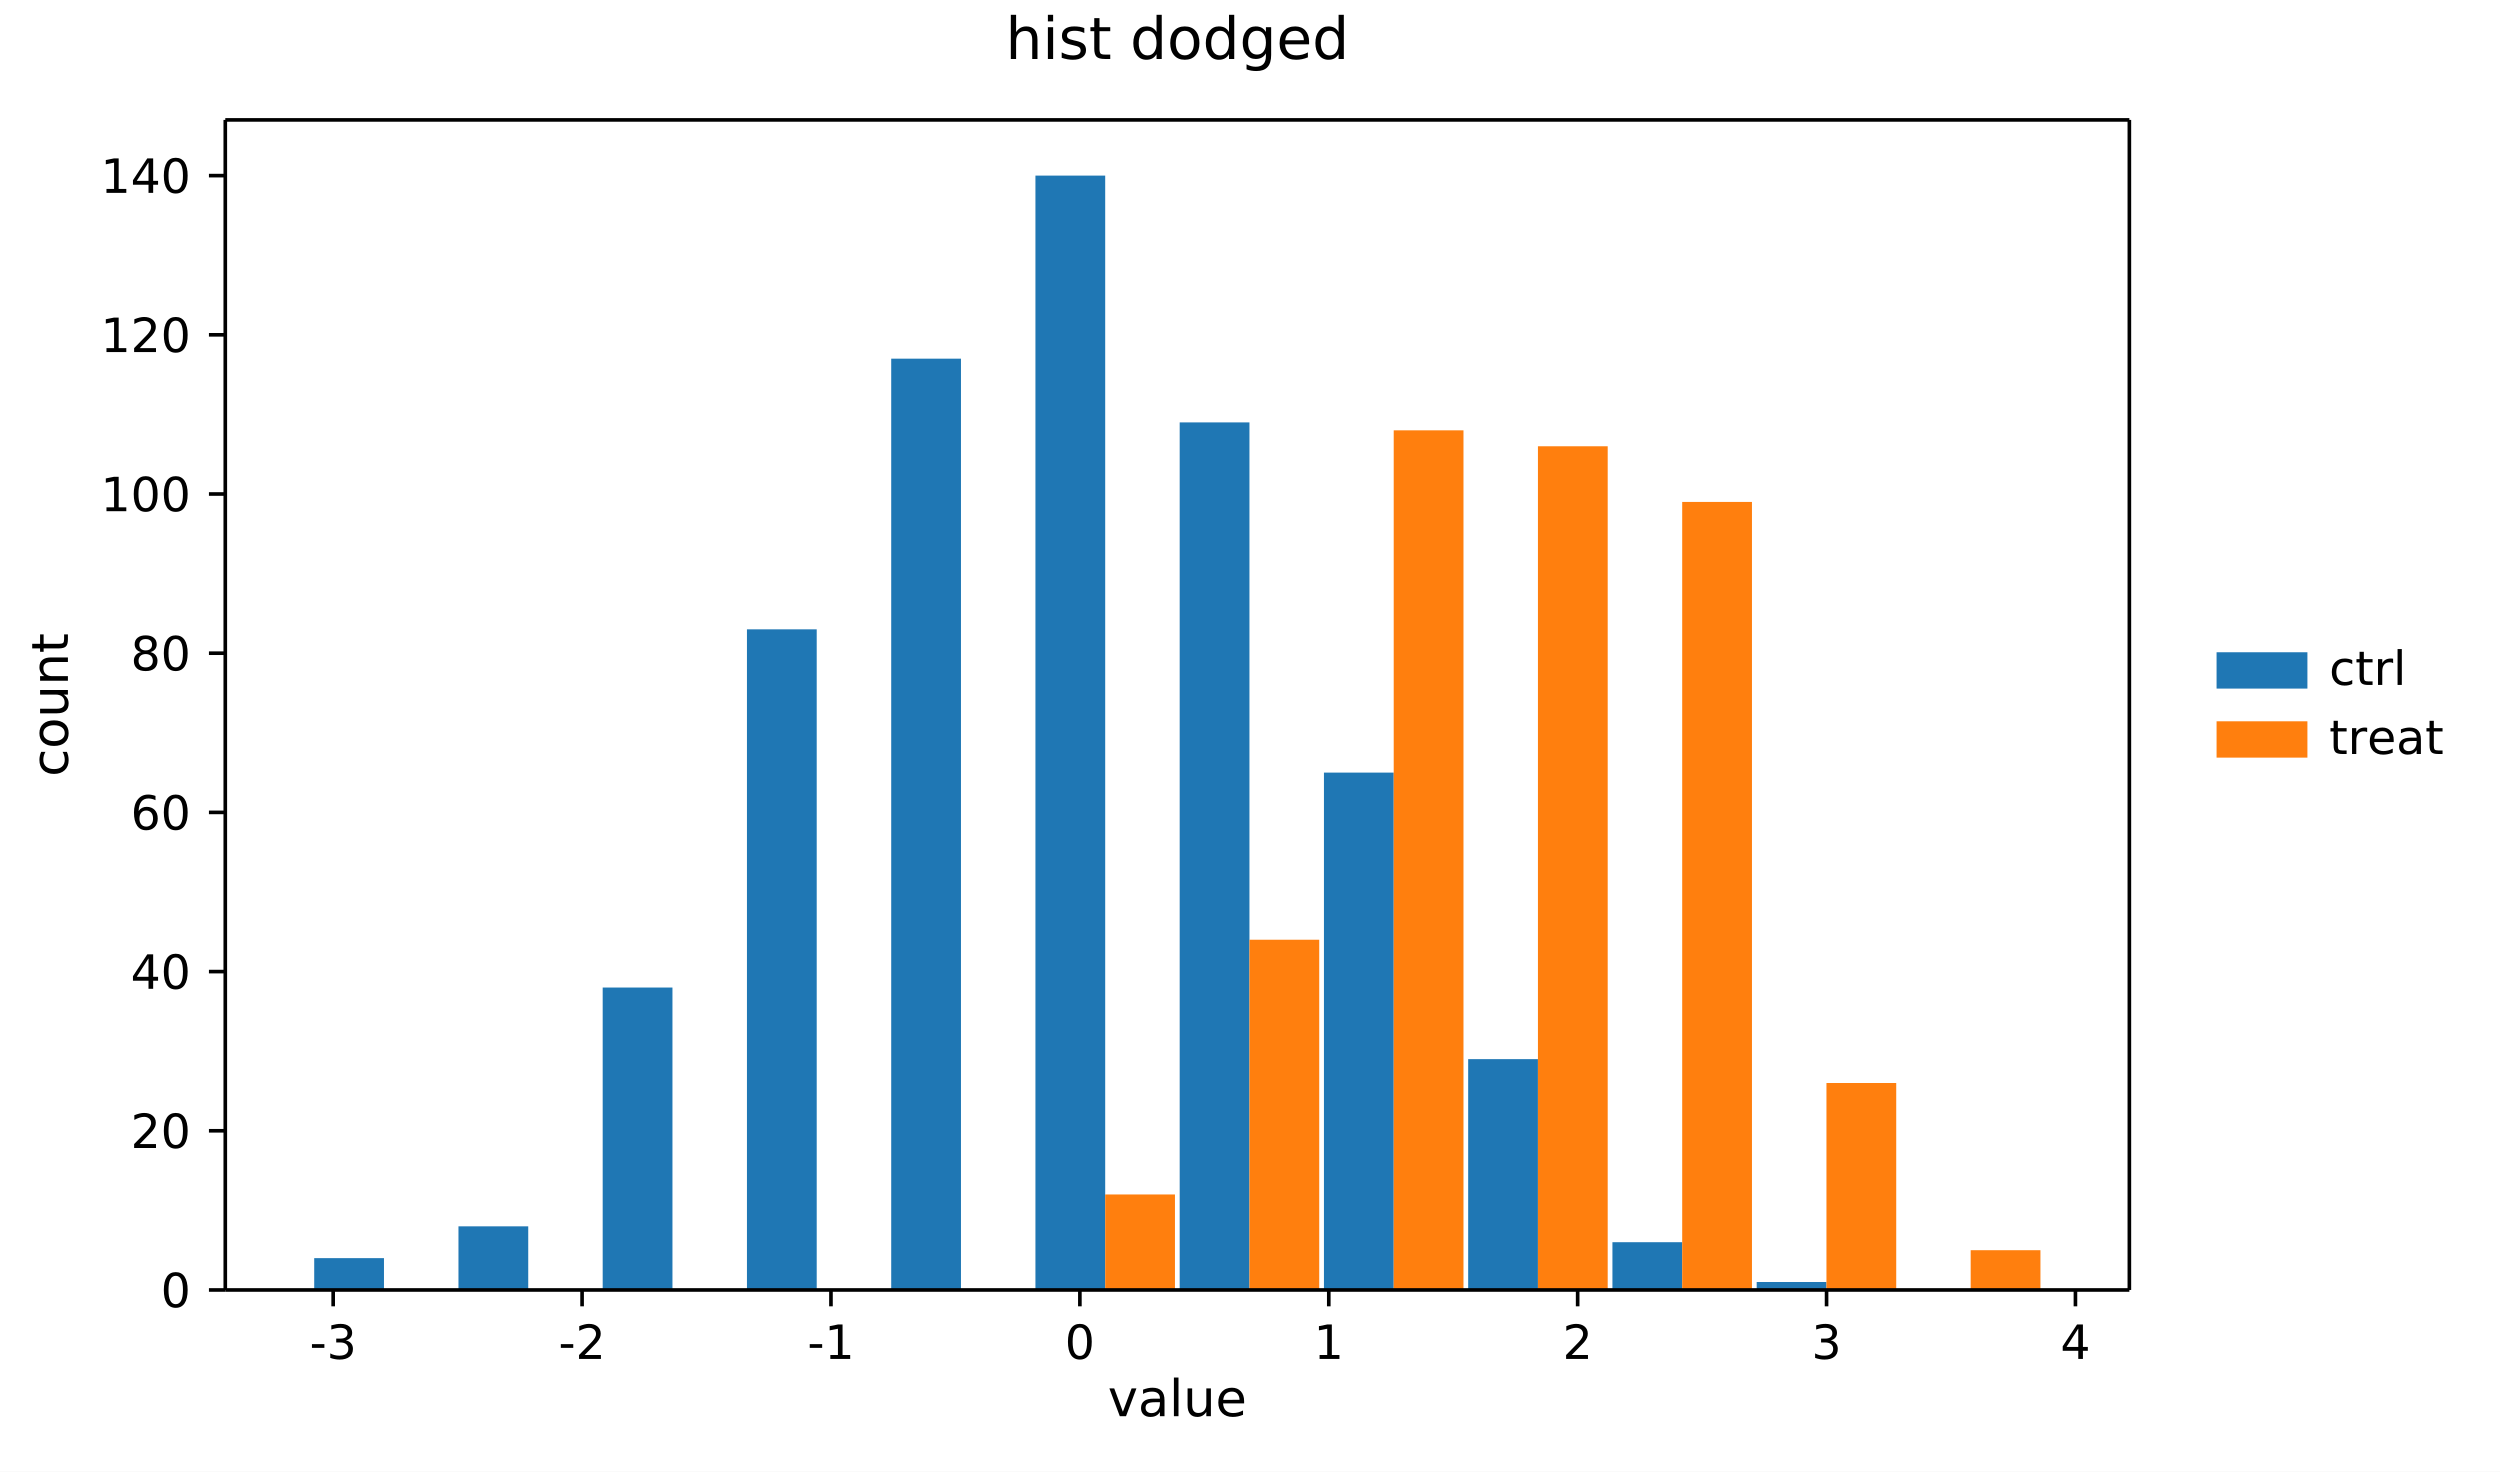
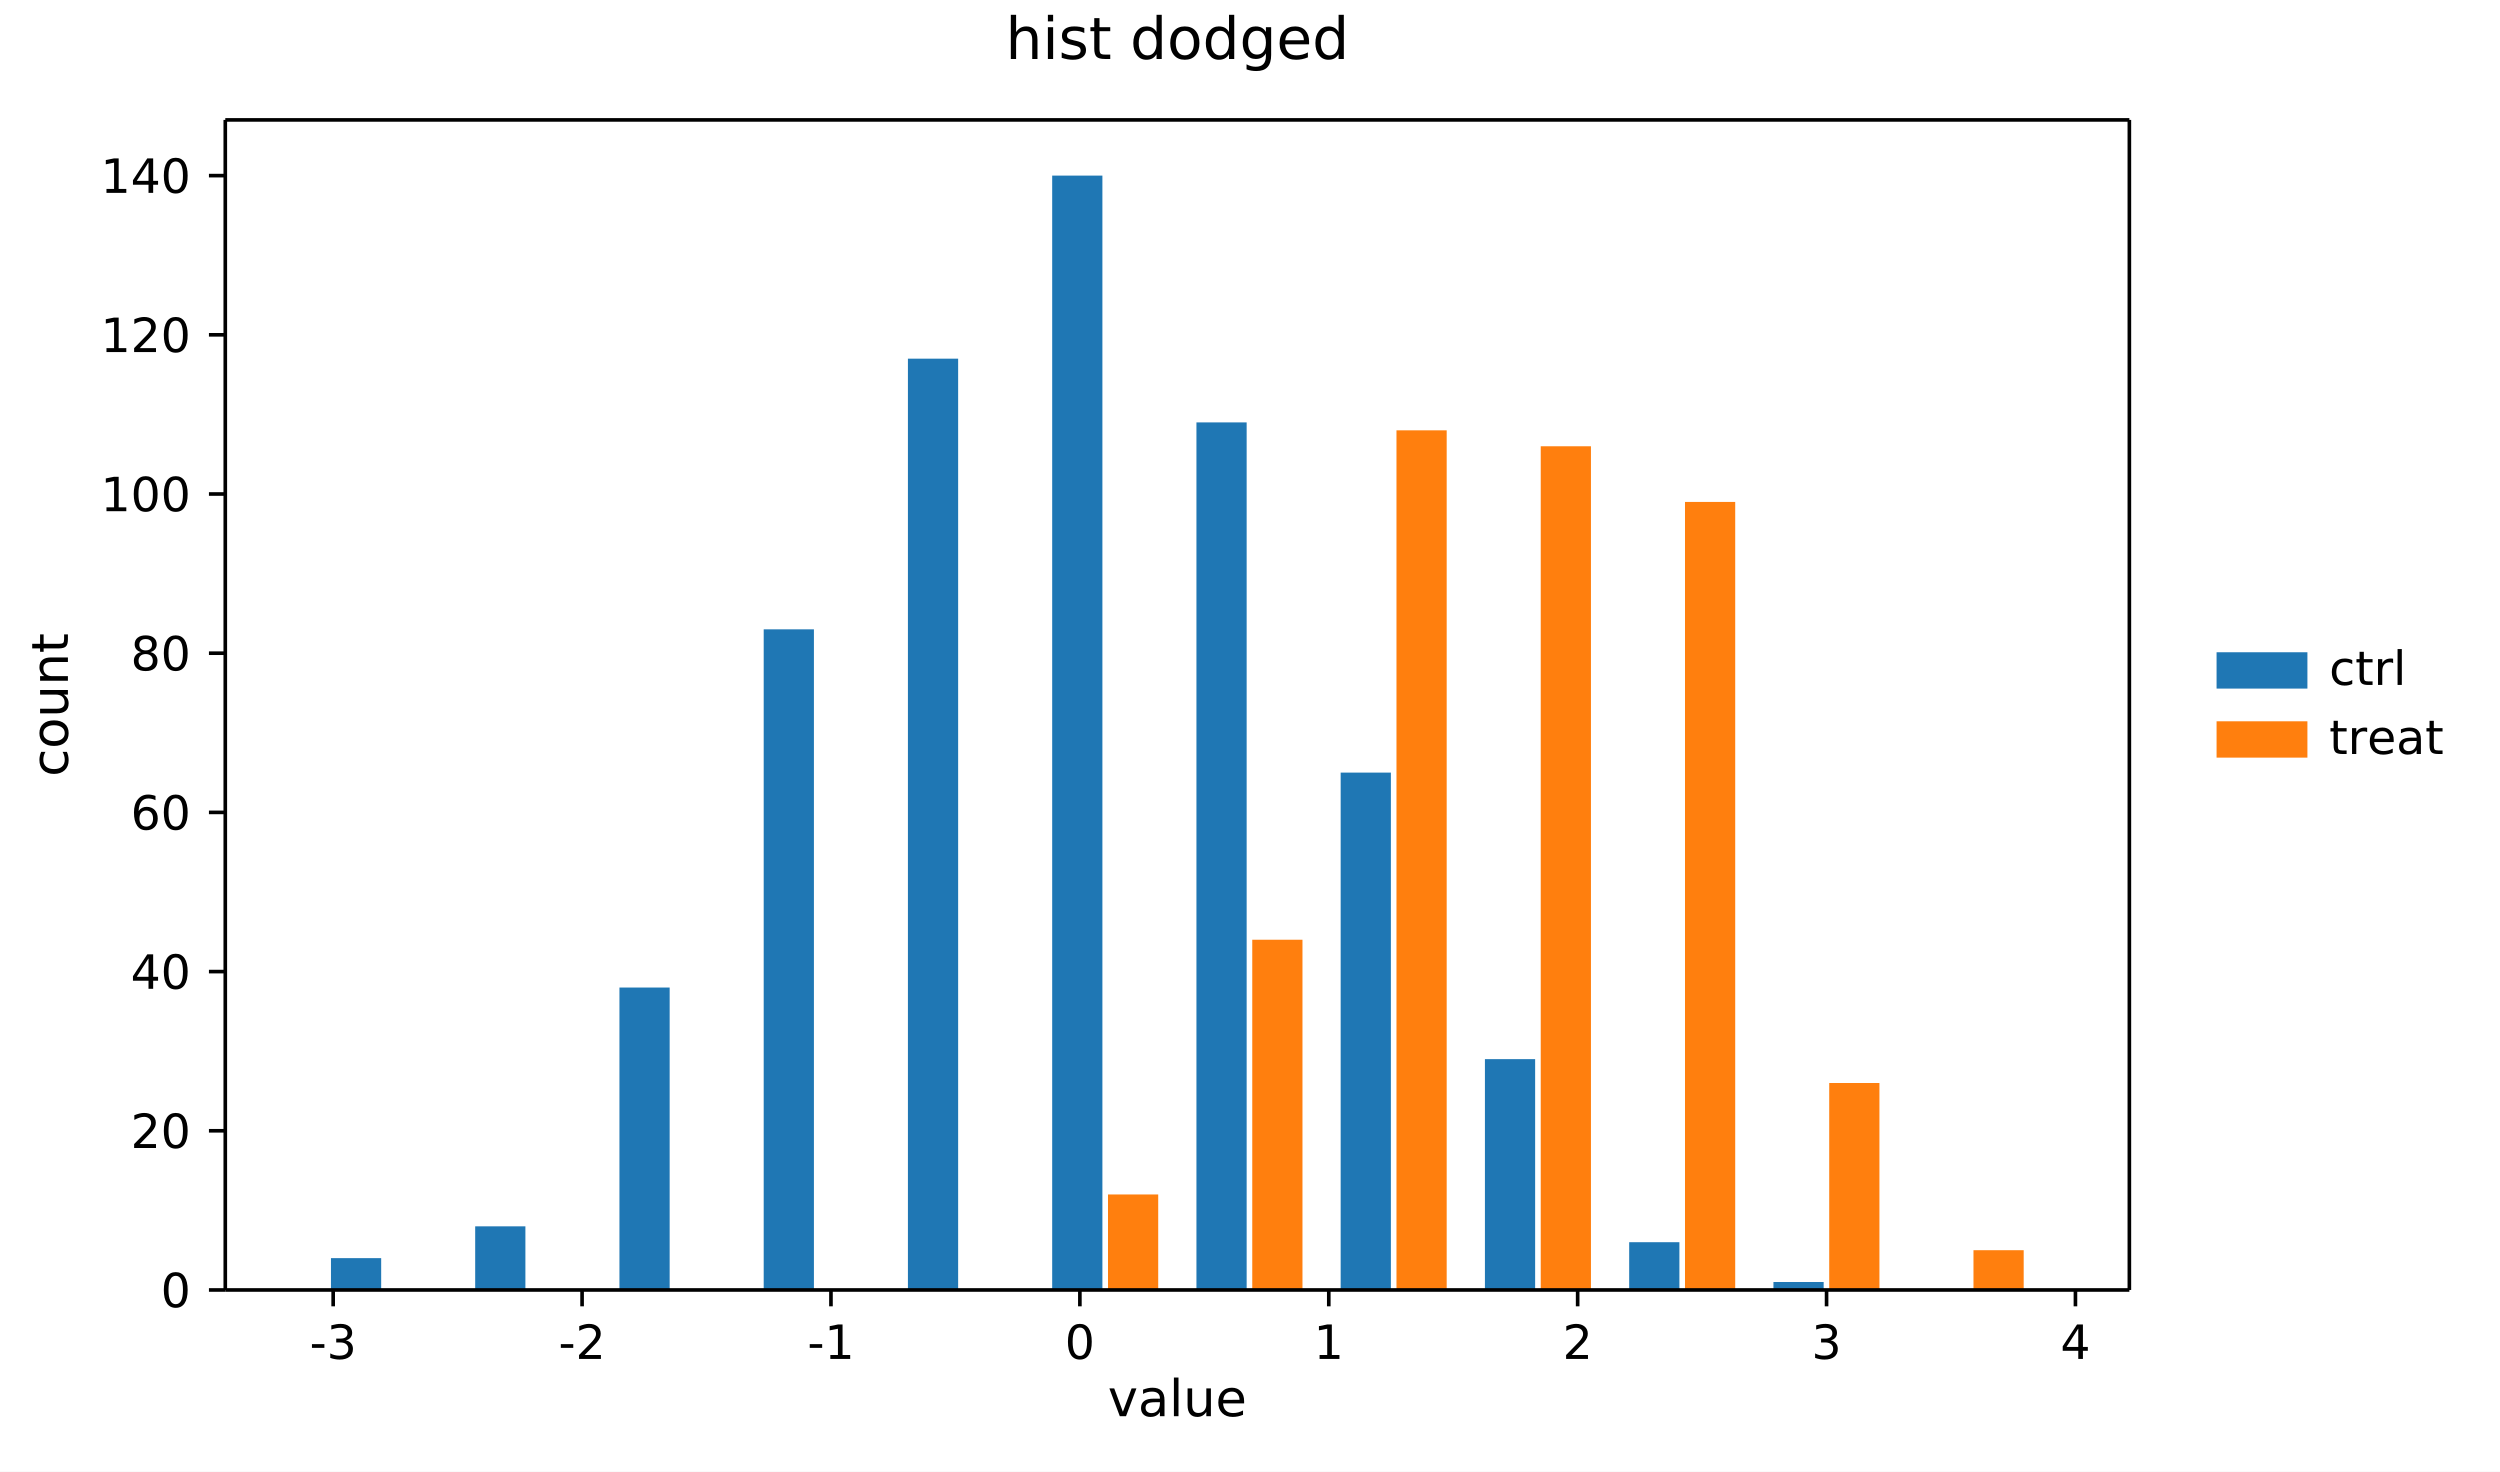
<svg xmlns="http://www.w3.org/2000/svg" width="688" height="405" viewBox="0 0 688 405" font-family="DejaVu Sans, Bitstream Vera Sans, Verdana, Arial, sans-serif" font-size="11" data-plotlet-version="0.6.0" data-plotlet-schema="2" data-plotlet-kind="layout">
  <rect width="688" height="405" fill="#fff" />
  <g transform="translate(4,4)">
    <g transform="translate(58.00,29.00)" data-plotlet-kind="panel" data-plotlet-title="hist dodged" data-plotlet-xlabel="value" data-plotlet-ylabel="count" data-plotlet-xscale="linear" data-plotlet-yscale="linear" data-plotlet-xlim="-3.433497258,4.216606267" data-plotlet-ylim="0,147" data-plotlet-panel-bbox="4,4,680,397" data-plotlet-data-area="58,29,524,322">
      <svg x="0" y="0" width="524" height="322" overflow="hidden">
        <g class="plotlet-artist" data-plotlet-type="hist" data-plotlet-index="0" data-plotlet-color="#1f77b4" data-plotlet-n="1000" data-plotlet-bins="12" data-plotlet-x-min="-3.08576528" data-plotlet-x-max="3.868874289" data-plotlet-count-max="140">
-           <rect x="24.47" y="313.24" width="19.20" height="8.76" fill="#1f77b4" />
-           <rect x="64.17" y="304.48" width="19.20" height="17.52" fill="#1f77b4" />
-           <rect x="103.86" y="238.76" width="19.20" height="83.24" fill="#1f77b4" />
-           <rect x="143.56" y="140.19" width="19.20" height="181.81" fill="#1f77b4" />
-           <rect x="183.26" y="65.71" width="19.20" height="256.29" fill="#1f77b4" />
-           <rect x="222.95" y="15.33" width="19.20" height="306.67" fill="#1f77b4" />
-           <rect x="262.65" y="83.24" width="19.20" height="238.76" fill="#1f77b4" />
-           <rect x="302.35" y="179.62" width="19.20" height="142.38" fill="#1f77b4" />
-           <rect x="342.04" y="258.48" width="19.20" height="63.52" fill="#1f77b4" />
-           <rect x="381.74" y="308.86" width="19.20" height="13.14" fill="#1f77b4" />
-           <rect x="421.44" y="319.81" width="19.20" height="2.19" fill="#1f77b4" />
-           <rect x="461.13" y="322.00" width="19.20" height="0.00" fill="#1f77b4" />
-           <rect x="43.67" y="322.00" width="19.20" height="0.00" fill="#ff7f0e" />
-           <rect x="83.36" y="322.00" width="19.20" height="0.00" fill="#ff7f0e" />
-           <rect x="123.06" y="322.00" width="19.20" height="0.00" fill="#ff7f0e" />
-           <rect x="162.76" y="322.00" width="19.20" height="0.00" fill="#ff7f0e" />
-           <rect x="202.45" y="322.00" width="19.20" height="0.00" fill="#ff7f0e" />
-           <rect x="242.15" y="295.71" width="19.20" height="26.29" fill="#ff7f0e" />
-           <rect x="281.85" y="225.62" width="19.20" height="96.38" fill="#ff7f0e" />
-           <rect x="321.55" y="85.43" width="19.20" height="236.57" fill="#ff7f0e" />
-           <rect x="361.24" y="89.81" width="19.20" height="232.19" fill="#ff7f0e" />
-           <rect x="400.94" y="105.14" width="19.20" height="216.86" fill="#ff7f0e" />
-           <rect x="440.64" y="265.05" width="19.20" height="56.95" fill="#ff7f0e" />
-           <rect x="480.33" y="311.05" width="19.20" height="10.95" fill="#ff7f0e" />
+           <rect x="29.08" y="313.24" width="13.82" height="8.76" fill="#1f77b4" />
+           <rect x="68.77" y="304.48" width="13.82" height="17.52" fill="#1f77b4" />
+           <rect x="108.47" y="238.76" width="13.82" height="83.24" fill="#1f77b4" />
+           <rect x="148.17" y="140.19" width="13.82" height="181.81" fill="#1f77b4" />
+           <rect x="187.86" y="65.71" width="13.82" height="256.29" fill="#1f77b4" />
+           <rect x="227.56" y="15.33" width="13.82" height="306.67" fill="#1f77b4" />
+           <rect x="267.26" y="83.24" width="13.82" height="238.76" fill="#1f77b4" />
+           <rect x="306.95" y="179.62" width="13.82" height="142.38" fill="#1f77b4" />
+           <rect x="346.65" y="258.48" width="13.82" height="63.52" fill="#1f77b4" />
+           <rect x="386.35" y="308.86" width="13.82" height="13.14" fill="#1f77b4" />
+           <rect x="426.05" y="319.81" width="13.82" height="2.19" fill="#1f77b4" />
+           <rect x="465.74" y="322.00" width="13.82" height="0.00" fill="#1f77b4" />
+           <rect x="44.43" y="322.00" width="13.82" height="0.00" fill="#ff7f0e" />
+           <rect x="84.13" y="322.00" width="13.82" height="0.00" fill="#ff7f0e" />
+           <rect x="123.83" y="322.00" width="13.82" height="0.00" fill="#ff7f0e" />
+           <rect x="163.53" y="322.00" width="13.82" height="0.00" fill="#ff7f0e" />
+           <rect x="203.22" y="322.00" width="13.82" height="0.00" fill="#ff7f0e" />
+           <rect x="242.92" y="295.71" width="13.82" height="26.29" fill="#ff7f0e" />
+           <rect x="282.62" y="225.62" width="13.82" height="96.38" fill="#ff7f0e" />
+           <rect x="322.31" y="85.43" width="13.82" height="236.57" fill="#ff7f0e" />
+           <rect x="362.01" y="89.81" width="13.82" height="232.19" fill="#ff7f0e" />
+           <rect x="401.71" y="105.14" width="13.82" height="216.86" fill="#ff7f0e" />
+           <rect x="441.40" y="265.05" width="13.82" height="56.95" fill="#ff7f0e" />
+           <rect x="481.10" y="311.05" width="13.82" height="10.95" fill="#ff7f0e" />
        </g>
      </svg>
      <line x1="0.00" x2="524.00" y1="0.00" y2="0.00" stroke="#000000" stroke-width="1.00" />
      <line x1="0.00" x2="524.00" y1="322.00" y2="322.00" stroke="#000000" stroke-width="1.00" />
      <line x1="0.00" x2="0.00" y1="0.00" y2="322.00" stroke="#000000" stroke-width="1.00" />
      <line x1="524.00" x2="524.00" y1="0.00" y2="322.00" stroke="#000000" stroke-width="1.00" />
      <line x1="29.69" x2="29.69" y1="322.00" y2="326.50" stroke="#000000" stroke-width="1.00" />
      <path d="M23.85 336.90H27.27V337.94H23.85ZM33.18 335.87Q34.10 336.06 34.62 336.69Q35.13 337.31 35.13 338.22Q35.13 339.62 34.17 340.39Q33.20 341.16 31.43 341.16Q30.83 341.16 30.20 341.04Q29.57 340.93 28.89 340.69V339.45Q29.43 339.76 30.06 339.92Q30.70 340.08 31.39 340.08Q32.59 340.08 33.23 339.61Q33.86 339.13 33.86 338.22Q33.86 337.38 33.27 336.91Q32.68 336.44 31.64 336.44H30.53V335.38H31.69Q32.63 335.38 33.13 335.01Q33.63 334.63 33.63 333.92Q33.63 333.19 33.12 332.80Q32.60 332.41 31.64 332.41Q31.11 332.41 30.51 332.52Q29.90 332.64 29.18 332.88V331.73Q29.91 331.53 30.55 331.43Q31.18 331.33 31.75 331.33Q33.21 331.33 34.06 331.99Q34.91 332.66 34.91 333.79Q34.91 334.57 34.46 335.11Q34.01 335.66 33.18 335.87Z" fill="#000" />
      <line x1="98.19" x2="98.19" y1="322.00" y2="326.50" stroke="#000000" stroke-width="1.00" />
      <path d="M92.34 336.90H95.76V337.94H92.34ZM98.89 339.90H103.37V340.98H97.35V339.90Q98.08 339.14 99.34 337.87Q100.60 336.60 100.92 336.23Q101.54 335.54 101.78 335.06Q102.03 334.58 102.03 334.12Q102.03 333.36 101.50 332.88Q100.97 332.41 100.12 332.41Q99.52 332.41 98.85 332.62Q98.18 332.83 97.41 333.25V331.96Q98.19 331.65 98.86 331.49Q99.53 331.33 100.09 331.33Q101.57 331.33 102.44 332.06Q103.32 332.80 103.32 334.03Q103.32 334.62 103.10 335.14Q102.88 335.66 102.30 336.38Q102.14 336.56 101.29 337.44Q100.44 338.32 98.89 339.90Z" fill="#000" />
      <line x1="166.68" x2="166.68" y1="322.00" y2="326.50" stroke="#000000" stroke-width="1.00" />
      <path d="M160.84 336.90H164.26V337.94H160.84ZM166.51 339.90H168.60V332.67L166.32 333.12V331.96L168.59 331.50H169.87V339.90H171.97V340.98H166.51Z" fill="#000" />
      <line x1="235.18" x2="235.18" y1="322.00" y2="326.50" stroke="#000000" stroke-width="1.00" />
      <path d="M235.18 332.34Q234.19 332.34 233.69 333.32Q233.19 334.29 233.19 336.25Q233.19 338.20 233.69 339.17Q234.19 340.15 235.18 340.15Q236.17 340.15 236.67 339.17Q237.17 338.20 237.17 336.25Q237.17 334.29 236.67 333.32Q236.17 332.34 235.18 332.34ZM235.18 331.33Q236.77 331.33 237.61 332.59Q238.45 333.85 238.45 336.25Q238.45 338.64 237.61 339.90Q236.77 341.16 235.18 341.16Q233.58 341.16 232.74 339.90Q231.90 338.64 231.90 336.25Q231.90 333.85 232.74 332.59Q233.58 331.33 235.18 331.33Z" fill="#000" />
      <line x1="303.68" x2="303.68" y1="322.00" y2="326.50" stroke="#000000" stroke-width="1.00" />
      <path d="M301.15 339.90H303.25V332.67L300.97 333.12V331.96L303.23 331.50H304.52V339.90H306.61V340.98H301.15Z" fill="#000" />
      <line x1="372.17" x2="372.17" y1="322.00" y2="326.50" stroke="#000000" stroke-width="1.00" />
      <path d="M370.53 339.90H375.01V340.98H368.99V339.90Q369.72 339.14 370.98 337.87Q372.24 336.60 372.56 336.23Q373.18 335.54 373.42 335.06Q373.67 334.58 373.67 334.12Q373.67 333.36 373.14 332.88Q372.61 332.41 371.76 332.41Q371.15 332.41 370.48 332.62Q369.81 332.83 369.05 333.25V331.96Q369.83 331.65 370.50 331.49Q371.17 331.33 371.73 331.33Q373.20 331.33 374.08 332.06Q374.96 332.80 374.96 334.03Q374.96 334.62 374.74 335.14Q374.52 335.66 373.94 336.38Q373.78 336.56 372.93 337.44Q372.08 338.32 370.53 339.90Z" fill="#000" />
      <line x1="440.67" x2="440.67" y1="322.00" y2="326.50" stroke="#000000" stroke-width="1.00" />
      <path d="M441.81 335.87Q442.73 336.06 443.24 336.69Q443.76 337.31 443.76 338.22Q443.76 339.62 442.80 340.39Q441.83 341.16 440.06 341.16Q439.46 341.16 438.83 341.04Q438.20 340.93 437.52 340.69V339.45Q438.06 339.76 438.69 339.92Q439.33 340.08 440.02 340.08Q441.22 340.08 441.85 339.61Q442.49 339.13 442.49 338.22Q442.49 337.38 441.90 336.91Q441.31 336.44 440.26 336.44H439.16V335.38H440.32Q441.26 335.38 441.76 335.01Q442.26 334.63 442.26 333.92Q442.26 333.19 441.75 332.80Q441.23 332.41 440.26 332.41Q439.74 332.41 439.13 332.52Q438.53 332.64 437.81 332.88V331.73Q438.54 331.53 439.18 331.43Q439.81 331.33 440.38 331.33Q441.84 331.33 442.69 331.99Q443.54 332.66 443.54 333.79Q443.54 334.57 443.09 335.11Q442.64 335.66 441.81 335.87Z" fill="#000" />
      <line x1="509.16" x2="509.16" y1="322.00" y2="326.50" stroke="#000000" stroke-width="1.00" />
      <path d="M509.94 332.62 506.70 337.68H509.94ZM509.60 331.50H511.22V337.68H512.57V338.74H511.22V340.98H509.94V338.74H505.66V337.50Z" fill="#000" />
      <line x1="0.00" x2="-4.50" y1="322.00" y2="322.00" stroke="#000000" stroke-width="1.00" />
      <path d="M-13.64 318.11Q-14.63 318.11 -15.13 319.08Q-15.63 320.05 -15.63 322.01Q-15.63 323.96 -15.13 324.93Q-14.63 325.91 -13.64 325.91Q-12.64 325.91 -12.14 324.93Q-11.65 323.96 -11.65 322.01Q-11.65 320.05 -12.14 319.08Q-12.64 318.11 -13.64 318.11ZM-13.64 317.09Q-12.05 317.09 -11.20 318.35Q-10.36 319.61 -10.36 322.01Q-10.36 324.40 -11.20 325.66Q-12.05 326.92 -13.64 326.92Q-15.23 326.92 -16.07 325.66Q-16.91 324.40 -16.91 322.01Q-16.91 319.61 -16.07 318.35Q-15.23 317.09 -13.64 317.09Z" fill="#000" />
      <line x1="0.00" x2="-4.50" y1="278.19" y2="278.19" stroke="#000000" stroke-width="1.00" />
      <path d="M-23.55 281.85H-19.07V282.93H-25.09V281.85Q-24.36 281.09 -23.10 279.82Q-21.84 278.55 -21.52 278.18Q-20.90 277.49 -20.66 277.01Q-20.41 276.53 -20.41 276.07Q-20.41 275.31 -20.94 274.84Q-21.47 274.36 -22.32 274.36Q-22.93 274.36 -23.59 274.57Q-24.26 274.78 -25.03 275.20V273.91Q-24.25 273.60 -23.58 273.44Q-22.91 273.28 -22.35 273.28Q-20.88 273.28 -20.00 274.02Q-19.12 274.75 -19.12 275.98Q-19.12 276.57 -19.34 277.09Q-19.56 277.62 -20.14 278.33Q-20.30 278.51 -21.15 279.39Q-22.00 280.27 -23.55 281.85ZM-13.64 274.30Q-14.63 274.30 -15.13 275.27Q-15.63 276.24 -15.63 278.20Q-15.63 280.15 -15.13 281.12Q-14.63 282.10 -13.64 282.10Q-12.64 282.10 -12.14 281.12Q-11.65 280.15 -11.65 278.20Q-11.65 276.24 -12.14 275.27Q-12.64 274.30 -13.64 274.30ZM-13.64 273.28Q-12.05 273.28 -11.20 274.54Q-10.36 275.80 -10.36 278.20Q-10.36 280.59 -11.20 281.85Q-12.05 283.11 -13.64 283.11Q-15.23 283.11 -16.07 281.85Q-16.91 280.59 -16.91 278.20Q-16.91 275.80 -16.07 274.54Q-15.23 273.28 -13.64 273.28Z" fill="#000" />
      <line x1="0.00" x2="-4.50" y1="234.38" y2="234.38" stroke="#000000" stroke-width="1.00" />
      <path d="M-21.13 230.76 -24.37 235.82H-21.13ZM-21.47 229.64H-19.85V235.82H-18.50V236.89H-19.85V239.12H-21.13V236.89H-25.41V235.65ZM-13.64 230.49Q-14.63 230.49 -15.13 231.46Q-15.63 232.44 -15.63 234.39Q-15.63 236.34 -15.13 237.31Q-14.63 238.29 -13.64 238.29Q-12.64 238.29 -12.14 237.31Q-11.65 236.34 -11.65 234.39Q-11.65 232.44 -12.14 231.46Q-12.64 230.49 -13.64 230.49ZM-13.64 229.47Q-12.05 229.47 -11.20 230.73Q-10.36 231.99 -10.36 234.39Q-10.36 236.78 -11.20 238.04Q-12.05 239.30 -13.64 239.30Q-15.23 239.30 -16.07 238.04Q-16.91 236.78 -16.91 234.39Q-16.91 231.99 -16.07 230.73Q-15.23 229.47 -13.64 229.47Z" fill="#000" />
      <line x1="0.00" x2="-4.50" y1="190.57" y2="190.57" stroke="#000000" stroke-width="1.00" />
      <path d="M-21.75 190.06Q-22.61 190.06 -23.12 190.65Q-23.62 191.24 -23.62 192.27Q-23.62 193.29 -23.12 193.88Q-22.61 194.48 -21.75 194.48Q-20.89 194.48 -20.38 193.88Q-19.88 193.29 -19.88 192.27Q-19.88 191.24 -20.38 190.65Q-20.89 190.06 -21.75 190.06ZM-19.21 186.04V187.21Q-19.69 186.98 -20.18 186.86Q-20.67 186.74 -21.15 186.74Q-22.42 186.74 -23.09 187.60Q-23.76 188.45 -23.86 190.19Q-23.48 189.64 -22.92 189.34Q-22.35 189.04 -21.67 189.04Q-20.25 189.04 -19.42 189.91Q-18.59 190.78 -18.59 192.27Q-18.59 193.73 -19.45 194.61Q-20.32 195.49 -21.75 195.49Q-23.40 195.49 -24.26 194.23Q-25.13 192.97 -25.13 190.58Q-25.13 188.33 -24.07 187.00Q-23.00 185.66 -21.21 185.66Q-20.72 185.66 -20.23 185.76Q-19.74 185.85 -19.21 186.04ZM-13.64 186.68Q-14.63 186.68 -15.13 187.65Q-15.63 188.63 -15.63 190.58Q-15.63 192.53 -15.13 193.50Q-14.63 194.48 -13.64 194.48Q-12.64 194.48 -12.14 193.50Q-11.65 192.53 -11.65 190.58Q-11.65 188.63 -12.14 187.65Q-12.64 186.68 -13.64 186.68ZM-13.64 185.66Q-12.05 185.66 -11.20 186.92Q-10.36 188.18 -10.36 190.58Q-10.36 192.97 -11.20 194.23Q-12.05 195.49 -13.64 195.49Q-15.23 195.49 -16.07 194.23Q-16.91 192.97 -16.91 190.58Q-16.91 188.18 -16.07 186.92Q-15.23 185.66 -13.64 185.66Z" fill="#000" />
      <line x1="0.00" x2="-4.50" y1="146.76" y2="146.76" stroke="#000000" stroke-width="1.00" />
      <path d="M-21.91 147.00Q-22.82 147.00 -23.35 147.49Q-23.87 147.98 -23.87 148.83Q-23.87 149.69 -23.35 150.18Q-22.82 150.67 -21.91 150.67Q-21.00 150.67 -20.47 150.18Q-19.94 149.69 -19.94 148.83Q-19.94 147.98 -20.47 147.49Q-20.99 147.00 -21.91 147.00ZM-23.19 146.45Q-24.02 146.25 -24.48 145.69Q-24.94 145.12 -24.94 144.31Q-24.94 143.17 -24.13 142.51Q-23.32 141.85 -21.91 141.85Q-20.49 141.85 -19.69 142.51Q-18.88 143.17 -18.88 144.31Q-18.88 145.12 -19.34 145.69Q-19.80 146.25 -20.62 146.45Q-19.69 146.67 -19.18 147.30Q-18.66 147.93 -18.66 148.83Q-18.66 150.21 -19.50 150.95Q-20.34 151.68 -21.91 151.68Q-23.48 151.68 -24.32 150.95Q-25.16 150.21 -25.16 148.83Q-25.16 147.93 -24.64 147.30Q-24.12 146.67 -23.19 146.45ZM-23.66 144.43Q-23.66 145.17 -23.20 145.58Q-22.74 145.99 -21.91 145.99Q-21.08 145.99 -20.62 145.58Q-20.15 145.17 -20.15 144.43Q-20.15 143.69 -20.62 143.28Q-21.08 142.87 -21.91 142.87Q-22.74 142.87 -23.20 143.28Q-23.66 143.69 -23.66 144.43ZM-13.64 142.87Q-14.63 142.87 -15.13 143.84Q-15.63 144.82 -15.63 146.77Q-15.63 148.72 -15.13 149.69Q-14.63 150.67 -13.64 150.67Q-12.64 150.67 -12.14 149.69Q-11.65 148.72 -11.65 146.77Q-11.65 144.82 -12.14 143.84Q-12.64 142.87 -13.64 142.87ZM-13.64 141.85Q-12.05 141.85 -11.20 143.11Q-10.36 144.37 -10.36 146.77Q-10.36 149.16 -11.20 150.42Q-12.05 151.68 -13.64 151.68Q-15.23 151.68 -16.07 150.42Q-16.91 149.16 -16.91 146.77Q-16.91 144.37 -16.07 143.11Q-15.23 141.85 -13.64 141.85Z" fill="#000" />
      <line x1="0.00" x2="-4.50" y1="102.95" y2="102.95" stroke="#000000" stroke-width="1.00" />
      <path d="M-32.70 106.61H-30.61V99.38L-32.88 99.84V98.67L-30.62 98.21H-29.34V106.61H-27.24V107.69H-32.70ZM-21.91 99.06Q-22.90 99.06 -23.40 100.03Q-23.90 101.01 -23.90 102.96Q-23.90 104.91 -23.40 105.88Q-22.90 106.86 -21.91 106.86Q-20.91 106.86 -20.41 105.88Q-19.92 104.91 -19.92 102.96Q-19.92 101.01 -20.41 100.03Q-20.91 99.06 -21.91 99.06ZM-21.91 98.04Q-20.32 98.04 -19.48 99.30Q-18.63 100.56 -18.63 102.96Q-18.63 105.35 -19.48 106.61Q-20.32 107.87 -21.91 107.87Q-23.50 107.87 -24.34 106.61Q-25.19 105.35 -25.19 102.96Q-25.19 100.56 -24.34 99.30Q-23.50 98.04 -21.91 98.04ZM-13.64 99.06Q-14.63 99.06 -15.13 100.03Q-15.63 101.01 -15.63 102.96Q-15.63 104.91 -15.13 105.88Q-14.63 106.86 -13.64 106.86Q-12.64 106.86 -12.14 105.88Q-11.65 104.91 -11.65 102.96Q-11.65 101.01 -12.14 100.03Q-12.64 99.06 -13.64 99.06ZM-13.64 98.04Q-12.05 98.04 -11.20 99.30Q-10.36 100.56 -10.36 102.96Q-10.36 105.35 -11.20 106.61Q-12.05 107.87 -13.64 107.87Q-15.23 107.87 -16.07 106.61Q-16.91 105.35 -16.91 102.96Q-16.91 100.56 -16.07 99.30Q-15.23 98.04 -13.64 98.04Z" fill="#000" />
      <line x1="0.00" x2="-4.50" y1="59.14" y2="59.14" stroke="#000000" stroke-width="1.00" />
      <path d="M-32.70 62.80H-30.61V55.57L-32.88 56.03V54.86L-30.62 54.40H-29.34V62.80H-27.24V63.88H-32.70ZM-23.55 62.80H-19.07V63.88H-25.09V62.80Q-24.36 62.05 -23.10 60.77Q-21.84 59.50 -21.52 59.13Q-20.90 58.44 -20.66 57.96Q-20.41 57.48 -20.41 57.02Q-20.41 56.26 -20.94 55.79Q-21.47 55.31 -22.32 55.31Q-22.93 55.31 -23.59 55.52Q-24.26 55.73 -25.03 56.16V54.86Q-24.25 54.55 -23.58 54.39Q-22.91 54.23 -22.35 54.23Q-20.88 54.23 -20.00 54.97Q-19.12 55.71 -19.12 56.94Q-19.12 57.52 -19.34 58.04Q-19.56 58.57 -20.14 59.28Q-20.30 59.46 -21.15 60.34Q-22.00 61.22 -23.55 62.80ZM-13.64 55.25Q-14.63 55.25 -15.13 56.22Q-15.63 57.20 -15.63 59.15Q-15.63 61.10 -15.13 62.08Q-14.63 63.05 -13.64 63.05Q-12.64 63.05 -12.14 62.08Q-11.65 61.10 -11.65 59.15Q-11.65 57.20 -12.14 56.22Q-12.64 55.25 -13.64 55.25ZM-13.64 54.23Q-12.05 54.23 -11.20 55.49Q-10.36 56.75 -10.36 59.15Q-10.36 61.55 -11.20 62.81Q-12.05 64.07 -13.64 64.07Q-15.23 64.07 -16.07 62.81Q-16.91 61.55 -16.91 59.15Q-16.91 56.75 -16.07 55.49Q-15.23 54.23 -13.64 54.23Z" fill="#000" />
      <line x1="0.00" x2="-4.50" y1="15.33" y2="15.33" stroke="#000000" stroke-width="1.00" />
      <path d="M-32.70 18.99H-30.61V11.76L-32.88 12.22V11.05L-30.62 10.59H-29.34V18.99H-27.24V20.07H-32.70ZM-21.13 11.71 -24.37 16.77H-21.13ZM-21.47 10.59H-19.85V16.77H-18.50V17.84H-19.85V20.07H-21.13V17.84H-25.41V16.60ZM-13.64 11.44Q-14.63 11.44 -15.13 12.41Q-15.63 13.39 -15.63 15.34Q-15.63 17.29 -15.13 18.27Q-14.63 19.24 -13.64 19.24Q-12.64 19.24 -12.14 18.27Q-11.65 17.29 -11.65 15.34Q-11.65 13.39 -12.14 12.41Q-12.64 11.44 -13.64 11.44ZM-13.64 10.42Q-12.05 10.42 -11.20 11.68Q-10.36 12.94 -10.36 15.34Q-10.36 17.74 -11.20 19.00Q-12.05 20.26 -13.64 20.26Q-15.23 20.26 -16.07 19.00Q-16.91 17.74 -16.91 15.34Q-16.91 12.94 -16.07 11.68Q-15.23 10.42 -13.64 10.42Z" fill="#000" />
      <path d="M243.30 349.08H244.63L247.02 355.51L249.42 349.08H250.75L247.88 356.74H246.17ZM255.96 352.89Q254.44 352.89 253.85 353.24Q253.26 353.59 253.26 354.43Q253.26 355.10 253.70 355.49Q254.15 355.89 254.90 355.89Q255.95 355.89 256.58 355.15Q257.21 354.40 257.21 353.17V352.89ZM258.47 352.37V356.74H257.21V355.58Q256.78 356.28 256.14 356.61Q255.50 356.94 254.57 356.94Q253.39 356.94 252.70 356.28Q252.01 355.62 252.01 354.51Q252.01 353.22 252.87 352.56Q253.74 351.91 255.45 351.91H257.21V351.79Q257.21 350.92 256.64 350.44Q256.07 349.97 255.04 349.97Q254.38 349.97 253.76 350.12Q253.14 350.28 252.57 350.60V349.43Q253.26 349.17 253.91 349.03Q254.56 348.90 255.17 348.90Q256.83 348.90 257.65 349.76Q258.47 350.62 258.47 352.37ZM261.06 346.10H262.32V356.74H261.06ZM264.82 353.72V349.08H266.08V353.67Q266.08 354.76 266.50 355.30Q266.93 355.85 267.78 355.85Q268.79 355.85 269.39 355.20Q269.98 354.55 269.98 353.43V349.08H271.24V356.74H269.98V355.57Q269.52 356.26 268.91 356.60Q268.31 356.94 267.51 356.94Q266.19 356.94 265.51 356.12Q264.82 355.30 264.82 353.72ZM267.99 348.90ZM280.38 352.60V353.21H274.59Q274.67 354.51 275.37 355.19Q276.08 355.87 277.33 355.87Q278.05 355.87 278.73 355.70Q279.41 355.52 280.08 355.16V356.35Q279.40 356.64 278.69 356.79Q277.98 356.94 277.25 356.94Q275.42 356.94 274.35 355.87Q273.28 354.81 273.28 352.99Q273.28 351.11 274.29 350.00Q275.31 348.90 277.03 348.90Q278.58 348.90 279.48 349.90Q280.38 350.89 280.38 352.60ZM279.12 352.23Q279.10 351.20 278.54 350.58Q277.98 349.97 277.05 349.97Q275.99 349.97 275.36 350.56Q274.73 351.16 274.63 352.24Z" fill="#000" />
      <g transform="rotate(-90.00 -43.31 161.00)">
        <path d="M-56.23 153.64V154.81Q-56.77 154.52 -57.30 154.37Q-57.84 154.23 -58.39 154.23Q-59.61 154.23 -60.29 155.00Q-60.96 155.78 -60.96 157.18Q-60.96 158.58 -60.29 159.36Q-59.61 160.13 -58.39 160.13Q-57.84 160.13 -57.30 159.98Q-56.77 159.84 -56.23 159.54V160.71Q-56.76 160.95 -57.32 161.08Q-57.89 161.20 -58.52 161.20Q-60.25 161.20 -61.27 160.11Q-62.29 159.02 -62.29 157.18Q-62.29 155.31 -61.26 154.23Q-60.23 153.16 -58.44 153.16Q-57.86 153.16 -57.31 153.28Q-56.75 153.40 -56.23 153.64ZM-51.08 154.23Q-52.09 154.23 -52.68 155.02Q-53.27 155.80 -53.27 157.18Q-53.27 158.55 -52.68 159.34Q-52.10 160.13 -51.08 160.13Q-50.07 160.13 -49.49 159.34Q-48.90 158.55 -48.90 157.18Q-48.90 155.82 -49.49 155.02Q-50.07 154.23 -51.08 154.23ZM-51.08 153.16Q-49.44 153.16 -48.50 154.23Q-47.56 155.29 -47.56 157.18Q-47.56 159.06 -48.50 160.13Q-49.44 161.20 -51.08 161.20Q-52.73 161.20 -53.66 160.13Q-54.59 159.06 -54.59 157.18Q-54.59 155.29 -53.66 154.23Q-52.73 153.16 -51.08 153.16ZM-45.61 157.98V153.34H-44.35V157.93Q-44.35 159.02 -43.93 159.56Q-43.50 160.10 -42.66 160.10Q-41.64 160.10 -41.05 159.46Q-40.46 158.81 -40.46 157.68V153.34H-39.20V161.00H-40.46V159.82Q-40.91 160.52 -41.52 160.86Q-42.12 161.20 -42.92 161.20Q-44.24 161.20 -44.93 160.38Q-45.61 159.56 -45.61 157.98ZM-42.44 153.16ZM-30.24 156.38V161.00H-31.50V156.42Q-31.50 155.33 -31.92 154.79Q-32.35 154.25 -33.20 154.25Q-34.21 154.25 -34.80 154.90Q-35.39 155.55 -35.39 156.67V161.00H-36.65V153.34H-35.39V154.53Q-34.94 153.84 -34.33 153.50Q-33.72 153.16 -32.92 153.16Q-31.60 153.16 -30.92 153.98Q-30.24 154.79 -30.24 156.38ZM-26.49 151.17V153.34H-23.90V154.32H-26.49V158.48Q-26.49 159.41 -26.23 159.68Q-25.98 159.95 -25.19 159.95H-23.90V161.00H-25.19Q-26.65 161.00 -27.20 160.46Q-27.75 159.91 -27.75 158.48V154.32H-28.68V153.34H-27.75V151.17Z" fill="#000" />
      </g>
      <path d="M223.51 -22.05V-16.77H222.07V-22.01Q222.07 -23.25 221.59 -23.87Q221.11 -24.48 220.14 -24.48Q218.97 -24.48 218.30 -23.74Q217.63 -23.00 217.63 -21.72V-16.77H216.18V-28.93H217.63V-24.16Q218.14 -24.95 218.84 -25.34Q219.54 -25.73 220.46 -25.73Q221.96 -25.73 222.74 -24.80Q223.51 -23.87 223.51 -22.05ZM226.38 -25.52H227.82V-16.77H226.38ZM226.38 -28.93H227.82V-27.11H226.38ZM236.40 -25.27V-23.91Q235.79 -24.22 235.14 -24.38Q234.48 -24.53 233.78 -24.53Q232.71 -24.53 232.17 -24.20Q231.64 -23.88 231.64 -23.22Q231.64 -22.72 232.02 -22.43Q232.40 -22.15 233.56 -21.89L234.05 -21.78Q235.58 -21.45 236.23 -20.86Q236.87 -20.26 236.87 -19.19Q236.87 -17.97 235.91 -17.26Q234.94 -16.55 233.25 -16.55Q232.55 -16.55 231.79 -16.68Q231.03 -16.82 230.18 -17.09V-18.58Q230.98 -18.16 231.75 -17.96Q232.53 -17.75 233.29 -17.75Q234.30 -17.75 234.85 -18.10Q235.39 -18.45 235.39 -19.08Q235.39 -19.66 235.00 -19.98Q234.61 -20.29 233.27 -20.58L232.77 -20.70Q231.43 -20.98 230.84 -21.56Q230.25 -22.14 230.25 -23.16Q230.25 -24.39 231.12 -25.06Q232.00 -25.73 233.61 -25.73Q234.40 -25.73 235.11 -25.62Q235.81 -25.50 236.40 -25.27ZM240.58 -28.01V-25.52H243.54V-24.41H240.58V-19.66Q240.58 -18.59 240.88 -18.28Q241.17 -17.98 242.07 -17.98H243.54V-16.77H242.07Q240.40 -16.77 239.77 -17.39Q239.14 -18.02 239.14 -19.66V-24.41H238.08V-25.52H239.14V-28.01ZM256.28 -24.20V-28.93H257.71V-16.77H256.28V-18.09Q255.82 -17.30 255.13 -16.93Q254.44 -16.55 253.47 -16.55Q251.89 -16.55 250.89 -17.81Q249.89 -19.08 249.89 -21.14Q249.89 -23.20 250.89 -24.47Q251.89 -25.73 253.47 -25.73Q254.44 -25.73 255.13 -25.36Q255.82 -24.98 256.28 -24.20ZM251.38 -21.14Q251.38 -19.55 252.03 -18.65Q252.68 -17.75 253.82 -17.75Q254.96 -17.75 255.62 -18.65Q256.28 -19.55 256.28 -21.14Q256.28 -22.73 255.62 -23.63Q254.96 -24.53 253.82 -24.53Q252.68 -24.53 252.03 -23.63Q251.38 -22.73 251.38 -21.14ZM264.07 -24.52Q262.91 -24.52 262.24 -23.61Q261.57 -22.71 261.57 -21.14Q261.57 -19.57 262.23 -18.67Q262.90 -17.77 264.07 -17.77Q265.21 -17.77 265.89 -18.67Q266.56 -19.58 266.56 -21.14Q266.56 -22.70 265.89 -23.61Q265.21 -24.52 264.07 -24.52ZM264.07 -25.73Q265.94 -25.73 267.01 -24.52Q268.08 -23.30 268.08 -21.14Q268.08 -18.99 267.01 -17.77Q265.94 -16.55 264.07 -16.55Q262.18 -16.55 261.12 -17.77Q260.05 -18.99 260.05 -21.14Q260.05 -23.30 261.12 -24.52Q262.18 -25.73 264.07 -25.73ZM276.22 -24.20V-28.93H277.66V-16.77H276.22V-18.09Q275.77 -17.30 275.08 -16.93Q274.39 -16.55 273.42 -16.55Q271.83 -16.55 270.84 -17.81Q269.84 -19.08 269.84 -21.14Q269.84 -23.20 270.84 -24.47Q271.83 -25.73 273.42 -25.73Q274.39 -25.73 275.08 -25.36Q275.77 -24.98 276.22 -24.20ZM271.32 -21.14Q271.32 -19.55 271.98 -18.65Q272.63 -17.75 273.77 -17.75Q274.91 -17.75 275.57 -18.65Q276.22 -19.55 276.22 -21.14Q276.22 -22.73 275.57 -23.63Q274.91 -24.53 273.77 -24.53Q272.63 -24.53 271.98 -23.63Q271.32 -22.73 271.32 -21.14ZM286.38 -21.25Q286.38 -22.81 285.73 -23.67Q285.09 -24.53 283.93 -24.53Q282.77 -24.53 282.12 -23.67Q281.48 -22.81 281.48 -21.25Q281.48 -19.70 282.12 -18.84Q282.77 -17.98 283.93 -17.98Q285.09 -17.98 285.73 -18.84Q286.38 -19.70 286.38 -21.25ZM287.82 -17.86Q287.82 -15.62 286.82 -14.54Q285.83 -13.45 283.79 -13.45Q283.03 -13.45 282.36 -13.56Q281.68 -13.67 281.05 -13.91V-15.30Q281.68 -14.96 282.30 -14.80Q282.92 -14.63 283.56 -14.63Q284.97 -14.63 285.68 -15.37Q286.38 -16.11 286.38 -17.60V-18.31Q285.93 -17.54 285.24 -17.16Q284.54 -16.77 283.57 -16.77Q281.96 -16.77 280.98 -18.00Q280.00 -19.23 280.00 -21.25Q280.00 -23.28 280.98 -24.51Q281.96 -25.73 283.57 -25.73Q284.54 -25.73 285.24 -25.35Q285.93 -24.97 286.38 -24.20V-25.52H287.82ZM298.26 -21.51V-20.80H291.65Q291.75 -19.32 292.55 -18.54Q293.35 -17.77 294.78 -17.77Q295.61 -17.77 296.38 -17.97Q297.16 -18.17 297.93 -18.58V-17.22Q297.15 -16.89 296.34 -16.72Q295.53 -16.55 294.69 -16.55Q292.60 -16.55 291.38 -17.77Q290.15 -18.98 290.15 -21.06Q290.15 -23.21 291.31 -24.47Q292.47 -25.73 294.44 -25.73Q296.21 -25.73 297.23 -24.60Q298.26 -23.46 298.26 -21.51ZM296.82 -21.93Q296.81 -23.11 296.16 -23.81Q295.52 -24.52 294.46 -24.52Q293.25 -24.52 292.53 -23.84Q291.81 -23.16 291.70 -21.92ZM306.38 -24.20V-28.93H307.82V-16.77H306.38V-18.09Q305.93 -17.30 305.23 -16.93Q304.54 -16.55 303.57 -16.55Q301.99 -16.55 300.99 -17.81Q300.00 -19.08 300.00 -21.14Q300.00 -23.20 300.99 -24.47Q301.99 -25.73 303.57 -25.73Q304.54 -25.73 305.23 -25.36Q305.93 -24.98 306.38 -24.20ZM301.48 -21.14Q301.48 -19.55 302.13 -18.65Q302.79 -17.75 303.93 -17.75Q305.07 -17.75 305.72 -18.65Q306.38 -19.55 306.38 -21.14Q306.38 -22.73 305.72 -23.63Q305.07 -24.53 303.93 -24.53Q302.79 -24.53 302.13 -23.63Q301.48 -22.73 301.48 -21.14Z" fill="#000" />
      <g transform="translate(537.00,134.00)">
        <rect x="11.00" y="12.50" width="25.00" height="10.00" fill="#1f77b4" />
        <path d="M48.34 14.66V15.76Q47.85 15.48 47.35 15.35Q46.85 15.21 46.34 15.21Q45.21 15.21 44.58 15.93Q43.95 16.65 43.95 17.95Q43.95 19.25 44.58 19.97Q45.21 20.69 46.34 20.69Q46.85 20.69 47.35 20.56Q47.85 20.42 48.34 20.15V21.23Q47.85 21.46 47.33 21.57Q46.81 21.68 46.21 21.68Q44.61 21.68 43.66 20.67Q42.72 19.67 42.72 17.95Q42.72 16.21 43.67 15.22Q44.63 14.22 46.29 14.22Q46.83 14.22 47.34 14.33Q47.86 14.44 48.34 14.66ZM51.53 12.37V14.39H53.93V15.30H51.53V19.16Q51.53 20.03 51.77 20.27Q52.00 20.52 52.73 20.52H53.93V21.50H52.73Q51.38 21.50 50.87 21.00Q50.35 20.49 50.35 19.16V15.30H49.50V14.39H50.35V12.37ZM59.59 15.48Q59.39 15.37 59.16 15.31Q58.93 15.26 58.65 15.26Q57.66 15.26 57.13 15.90Q56.60 16.55 56.60 17.75V21.50H55.43V14.39H56.60V15.50Q56.97 14.85 57.56 14.53Q58.15 14.22 58.99 14.22Q59.11 14.22 59.26 14.24Q59.41 14.25 59.58 14.28ZM60.81 11.62H61.98V21.50H60.81Z" fill="#000" />
        <rect x="11.00" y="31.50" width="25.00" height="10.00" fill="#ff7f0e" />
        <path d="M44.38 31.37V33.39H46.79V34.30H44.38V38.16Q44.38 39.03 44.62 39.27Q44.86 39.52 45.59 39.52H46.79V40.50H45.59Q44.23 40.50 43.72 40.00Q43.21 39.49 43.21 38.16V34.30H42.35V33.39H43.21V31.37ZM52.44 34.48Q52.25 34.37 52.01 34.31Q51.78 34.26 51.50 34.26Q50.51 34.26 49.98 34.90Q49.45 35.55 49.45 36.75V40.50H48.28V33.39H49.45V34.50Q49.82 33.85 50.41 33.53Q51.00 33.22 51.85 33.22Q51.97 33.22 52.11 33.24Q52.26 33.25 52.44 33.28ZM59.75 36.65V37.22H54.38Q54.45 38.43 55.10 39.06Q55.76 39.69 56.92 39.69Q57.59 39.69 58.22 39.53Q58.85 39.36 59.48 39.03V40.14Q58.85 40.40 58.19 40.54Q57.53 40.68 56.85 40.68Q55.15 40.68 54.15 39.69Q53.16 38.70 53.16 37.02Q53.16 35.27 54.10 34.24Q55.04 33.22 56.64 33.22Q58.08 33.22 58.91 34.14Q59.75 35.07 59.75 36.65ZM58.58 36.31Q58.57 35.35 58.04 34.78Q57.52 34.21 56.66 34.21Q55.68 34.21 55.09 34.76Q54.50 35.31 54.42 36.32ZM64.90 36.93Q63.48 36.93 62.93 37.25Q62.39 37.57 62.39 38.35Q62.39 38.98 62.80 39.34Q63.21 39.71 63.91 39.71Q64.88 39.71 65.47 39.02Q66.06 38.33 66.06 37.19V36.93ZM67.23 36.44V40.50H66.06V39.42Q65.66 40.07 65.06 40.38Q64.46 40.68 63.60 40.68Q62.51 40.68 61.86 40.07Q61.22 39.46 61.22 38.43Q61.22 37.23 62.02 36.62Q62.83 36.01 64.42 36.01H66.06V35.90Q66.06 35.09 65.53 34.65Q65.00 34.21 64.04 34.21Q63.43 34.21 62.85 34.36Q62.27 34.50 61.74 34.79V33.71Q62.38 33.47 62.99 33.34Q63.59 33.22 64.16 33.22Q65.70 33.22 66.46 34.02Q67.23 34.82 67.23 36.44ZM70.79 31.37V33.39H73.19V34.30H70.79V38.16Q70.79 39.03 71.02 39.27Q71.26 39.52 71.99 39.52H73.19V40.50H71.99Q70.64 40.50 70.13 40.00Q69.61 39.49 69.61 38.16V34.30H68.76V33.39H69.61V31.37Z" fill="#000" />
      </g>
    </g>
  </g>
</svg>
